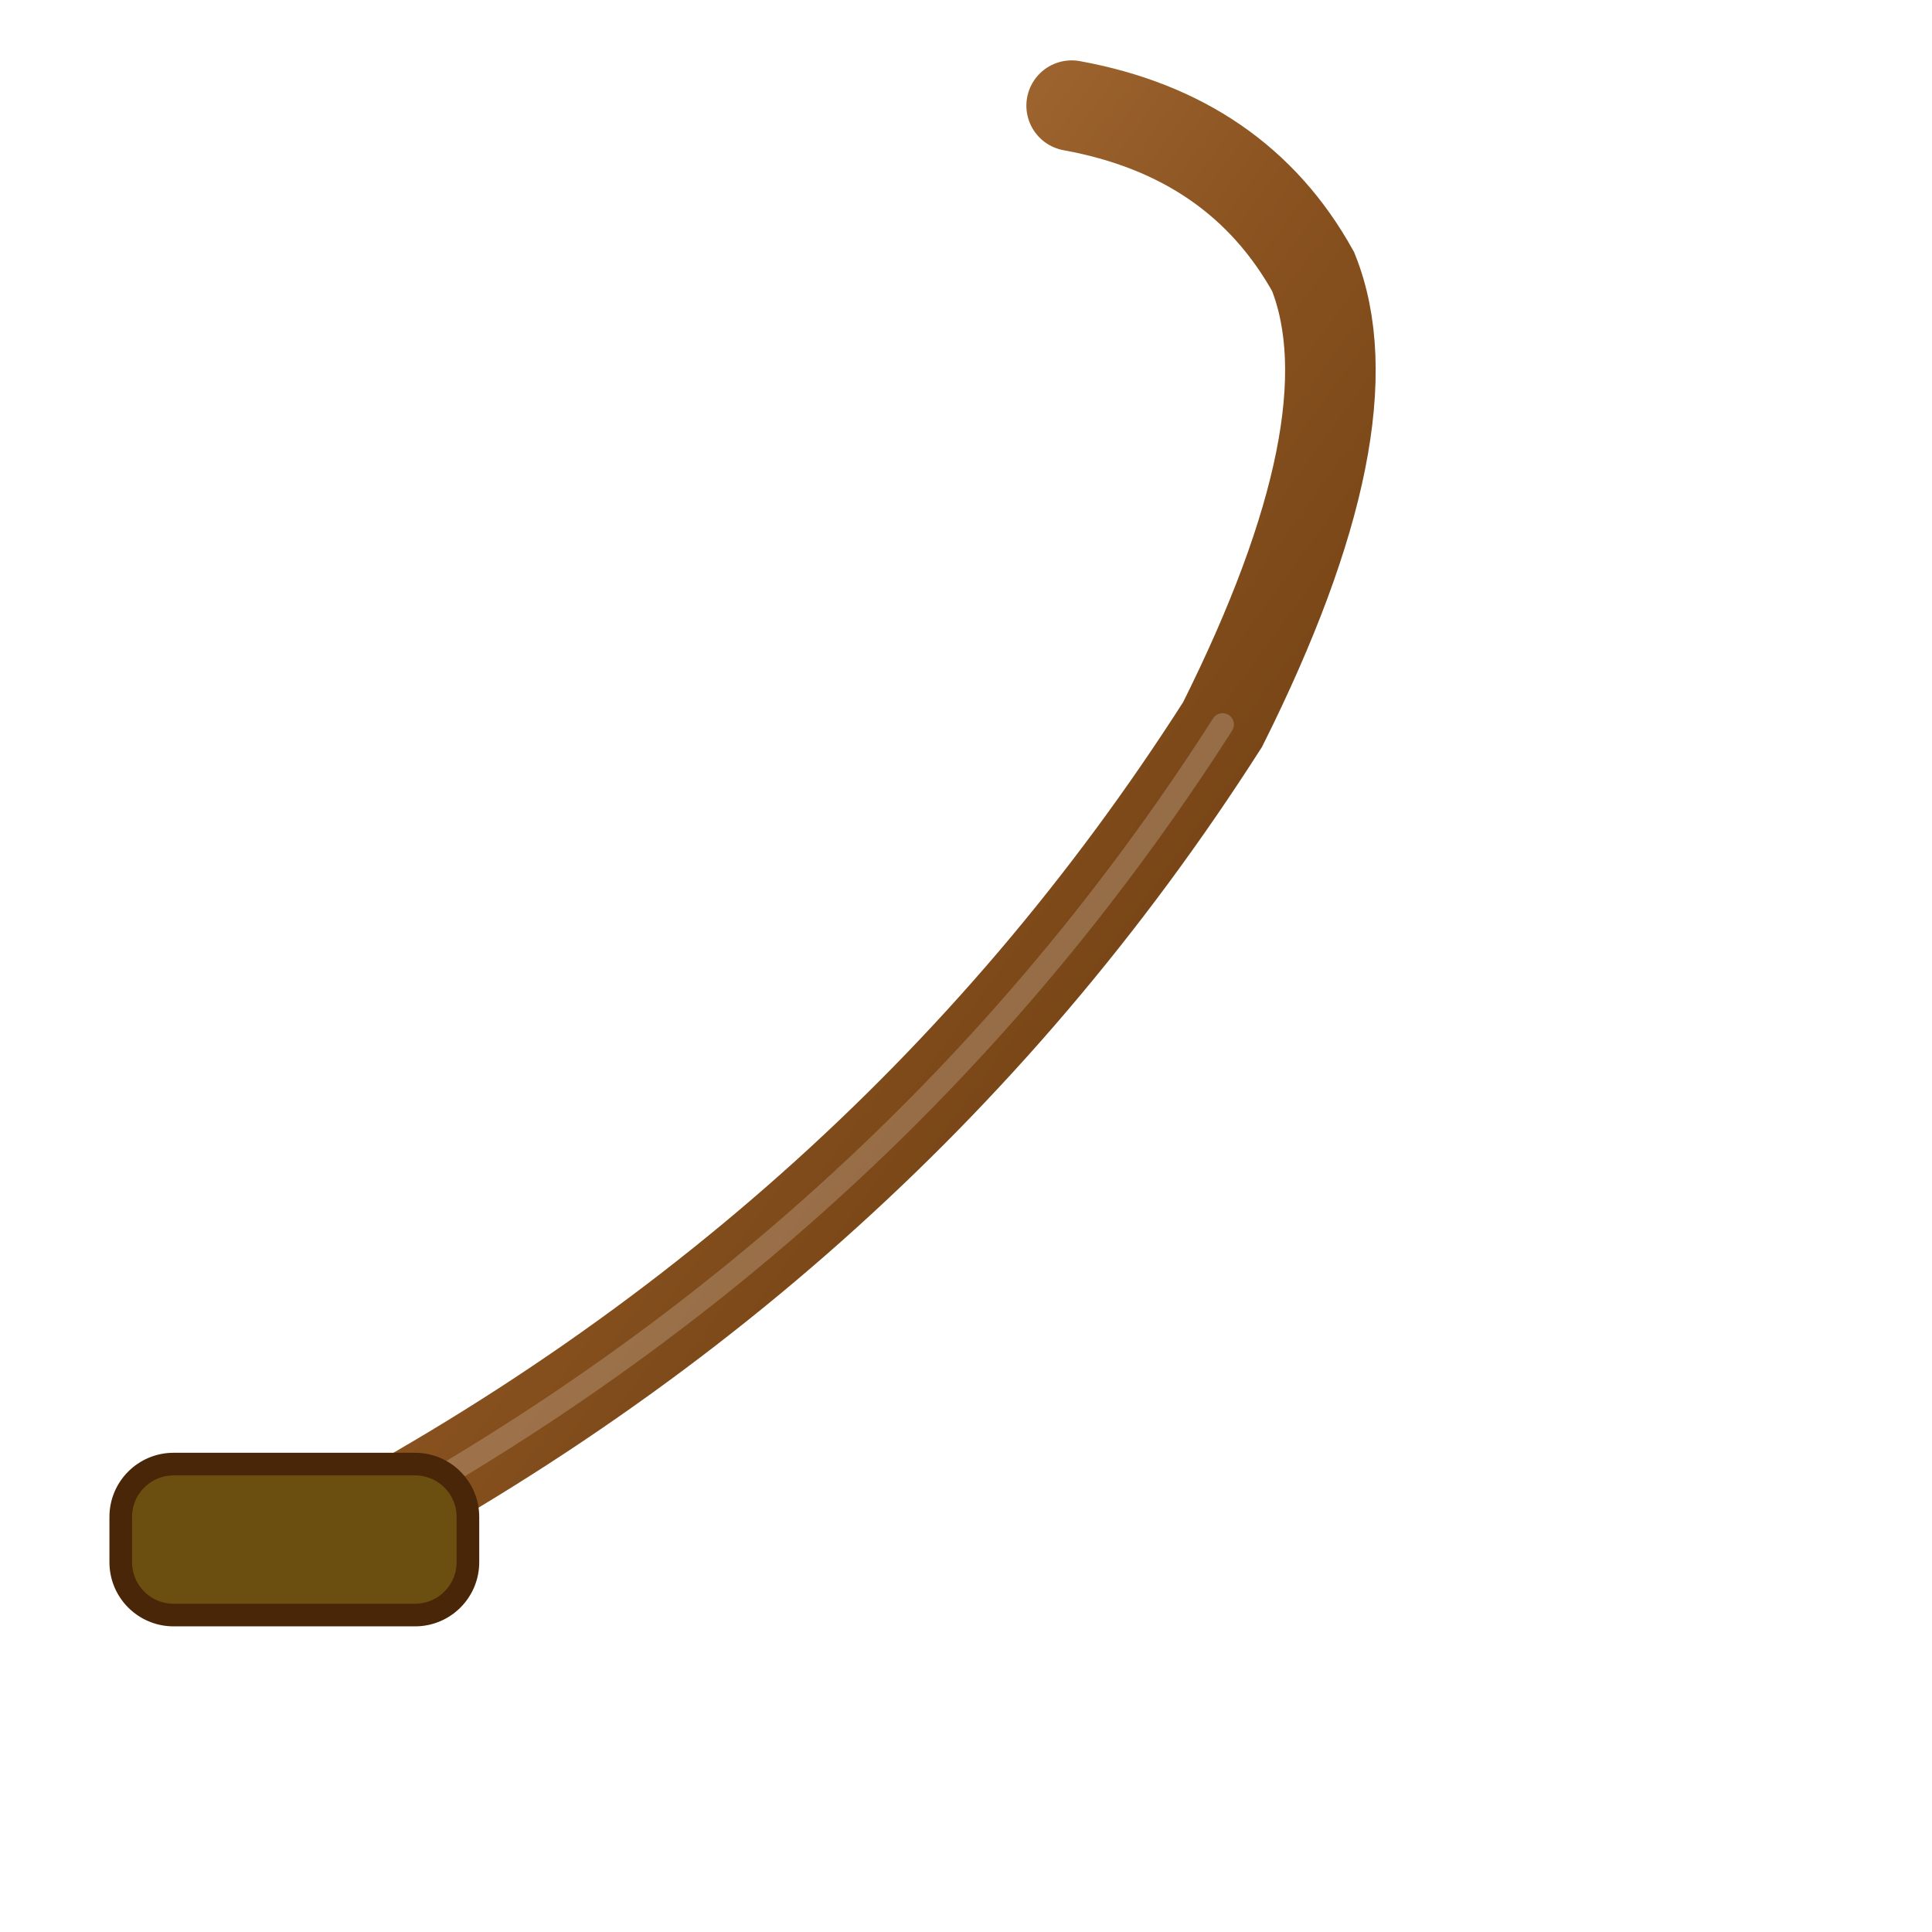
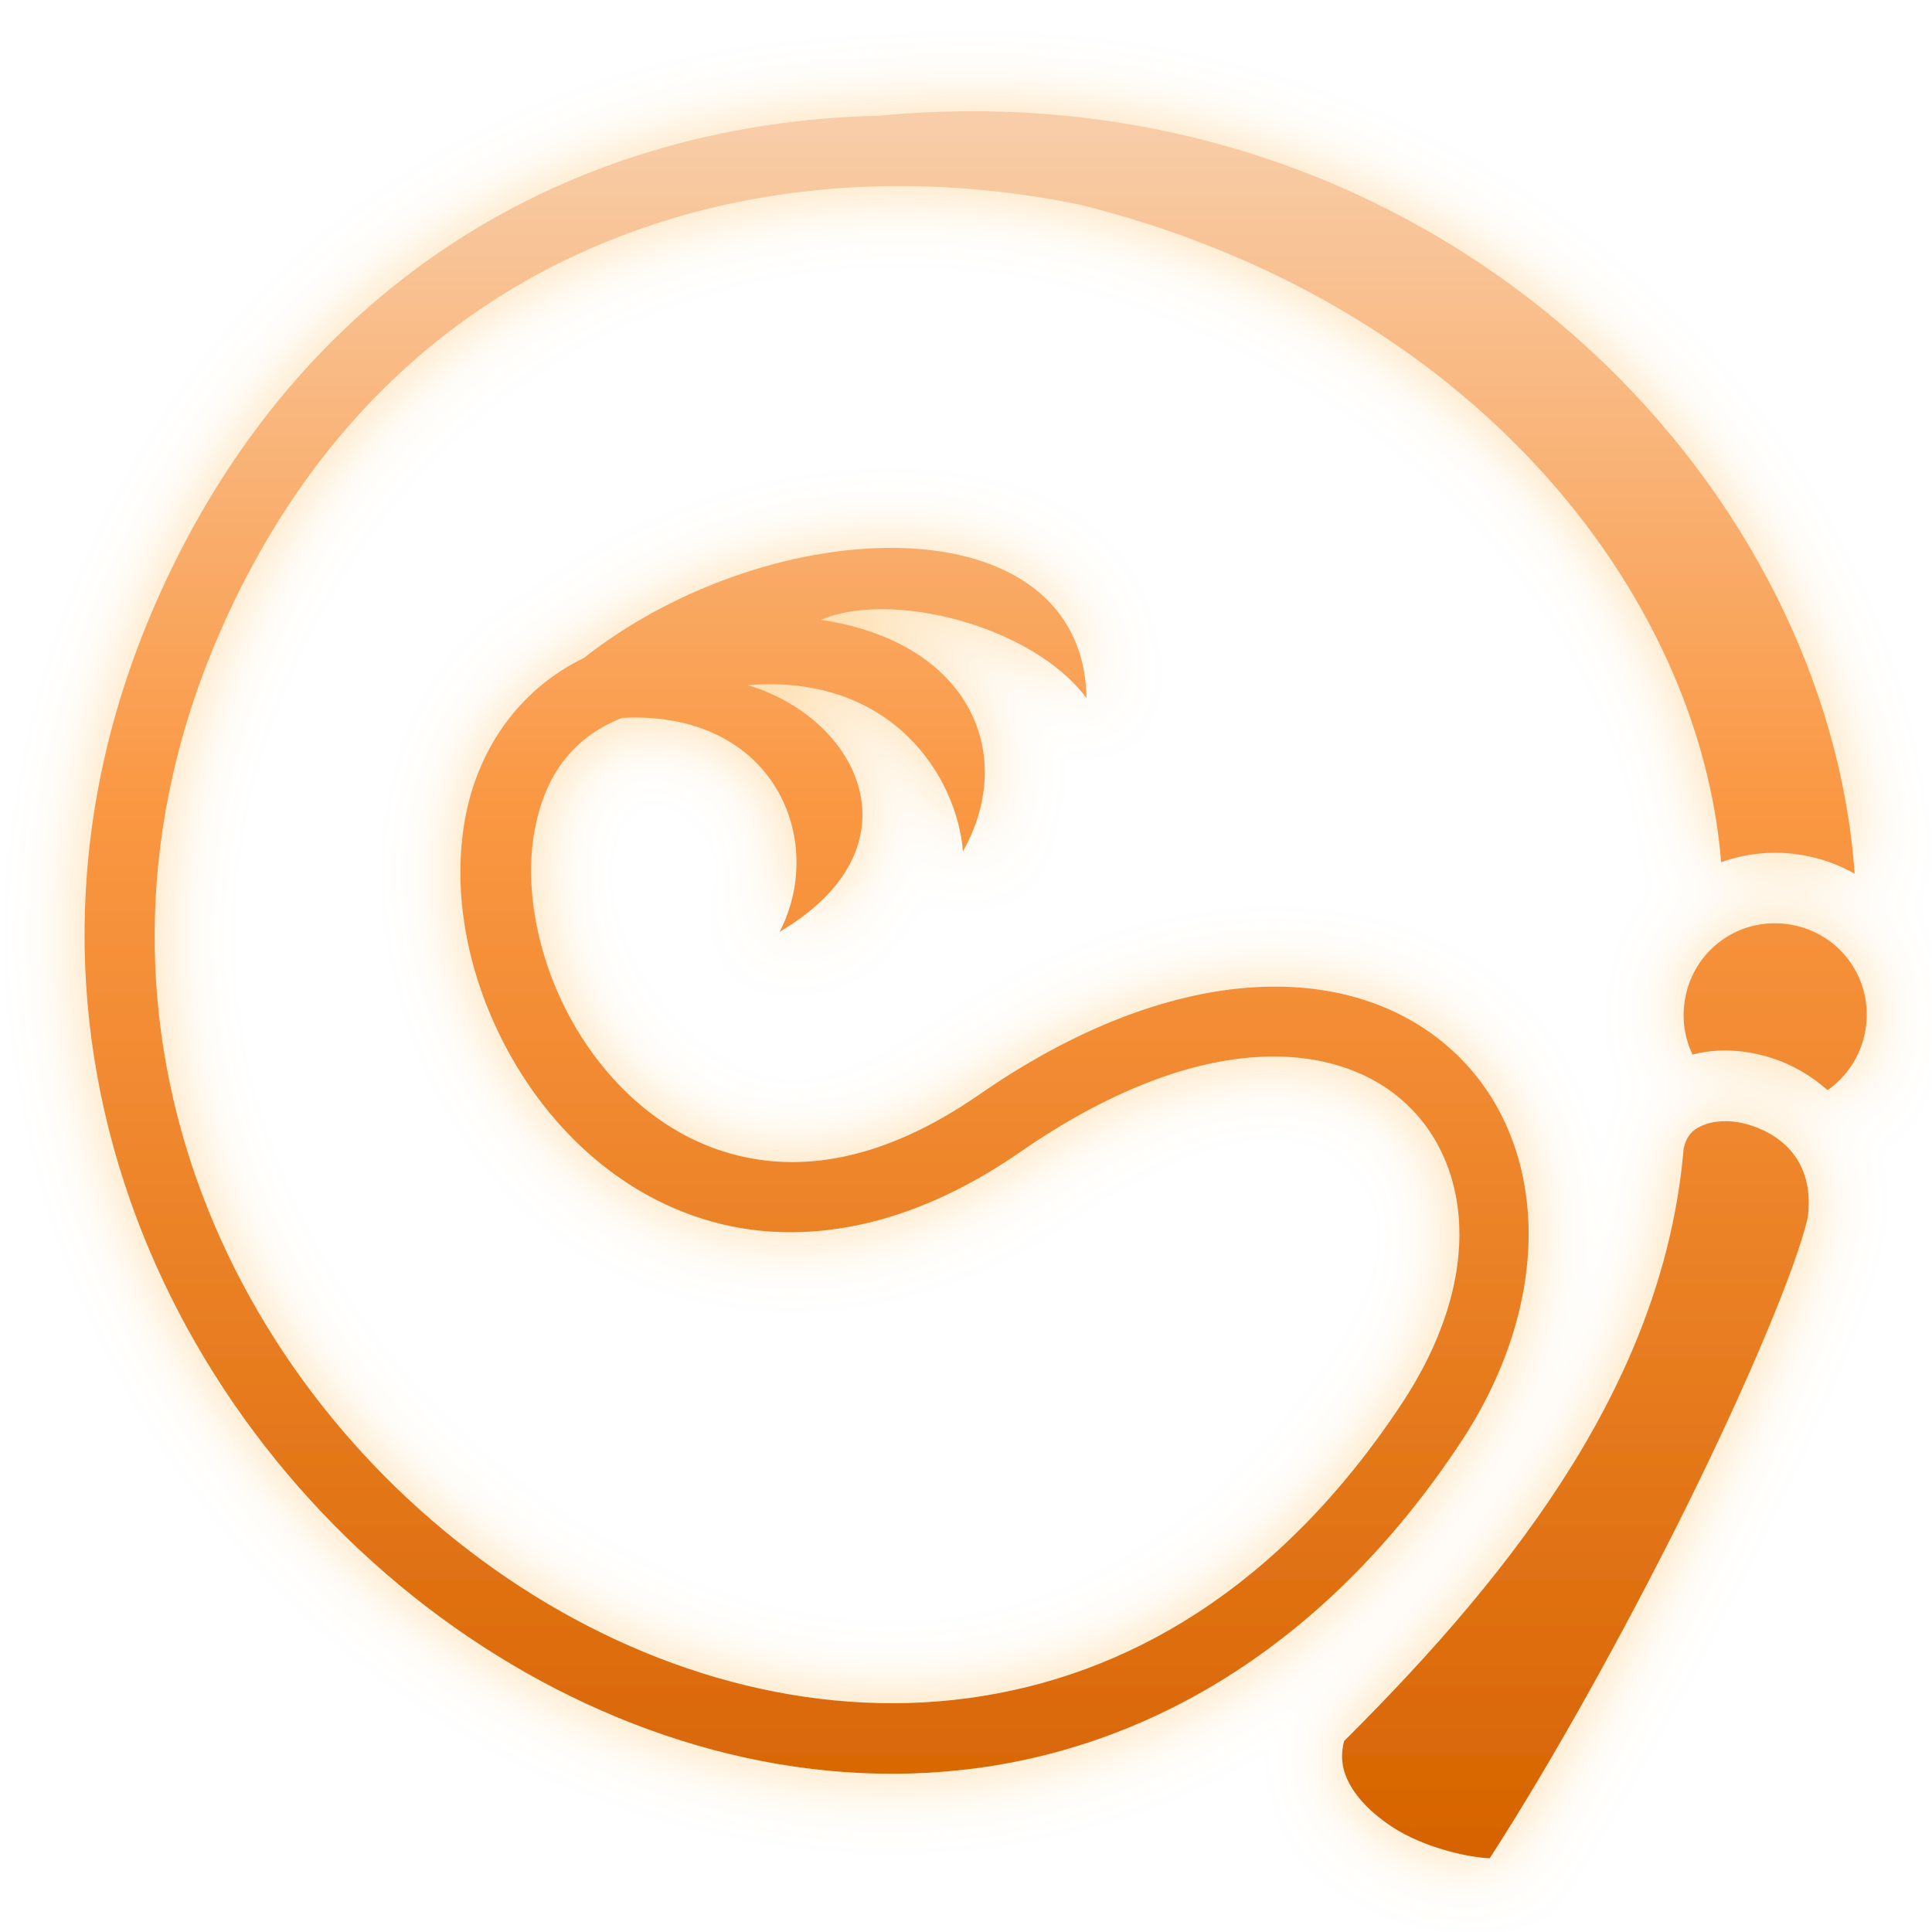
- <svg xmlns="http://www.w3.org/2000/svg" viewBox="0 0 256 256" width="256" height="256">
+ <svg xmlns="http://www.w3.org/2000/svg" viewBox="0 0 512 512" width="256" height="256">
  <defs>
-     <linearGradient id="whip_g" x1="0" y1="0" x2="1" y2="1">
-       <stop offset="0" stop-color="#C98A52" />
-       <stop offset="0.5" stop-color="#8A5320" />
-       <stop offset="1" stop-color="#5E3108" />
+     <linearGradient id="g_whip" x1="0.5" y1="0" x2="0.5" y2="1">
+       <stop offset="0" stop-color="#f8ceaa" />
+       <stop offset="0.4" stop-color="#fa9742" />
+       <stop offset="1" stop-color="#d66300" />
    </linearGradient>
+     <filter id="gw_whip" x="-22%" y="-22%" width="144%" height="144%">
+       <feGaussianBlur stdDeviation="9" result="blur" />
+       <feColorMatrix in="blur" type="matrix" values="0 0 0 0 0.978  0 0 0 0 0.522  0 0 0 0 0.123  0 0 0 0.55 0" result="gc" />
+       <feMerge>
+         <feMergeNode in="gc" />
+         <feMergeNode in="SourceGraphic" />
+       </feMerge>
+     </filter>
  </defs>
-   <g>
-     <path d="M36 208 Q116 168 162 96 Q182 56 174 36 Q164 18 142 14" fill="none" stroke="url(#whip_g)" stroke-width="12" stroke-linecap="round" />
-     <path d="M36 208 Q116 168 162 96" fill="none" stroke="rgba(255,255,255,0.2)" stroke-width="3" stroke-linecap="round" />
-     <rect x="16" y="194" width="46" height="20" rx="7" fill="#6B4F10" stroke="#4A2608" stroke-width="3" />
+   <g filter="url(#gw_whip)">
+     <path fill="url(#g_whip)" d="M258.885 29.48c-8.57-.04-17.296.356-26.164 1.2-1.407.033-2.816.06-4.222.117-20.63.848-41.087 4.36-60.744 10.795-52.42 17.156-98.946 55.478-126.432 118.11-48.427 110.354 2.248 219.542 82.684 274.032 40.218 27.246 88.14 41.196 135.228 34.795 47.088-6.4 92.92-33.513 127.748-86.108 26.368-39.818 22.913-82.72-3.59-105.356-26.506-22.635-72.54-22.532-123.77 12.938-25.962 17.976-47.77 20.706-65.667 15.812s-32.506-18.044-41.904-34.398c-9.397-16.354-13.216-35.697-10.407-51.14 2.53-13.91 9.352-24.512 23.197-30.036 40.302-2.047 54.377 32.316 41.76 56.715h.002c37.934-22.406 21.153-56.542-8.457-65.39 38.397-3.073 55.48 24.433 57.042 44.046 14.265-25.26 2.38-55.33-37.642-61.36 18.195-7.832 55.78 1.215 70.412 20.767-1.002-52.434-83.122-50.04-133.248-10.643-17.66 8.572-28.226 24.805-31.454 42.557-3.79 20.842 1.183 43.942 12.592 63.795 11.408 19.85 29.618 36.67 53.177 43.112 23.56 6.442 51.848 1.875 81.237-18.473 47.052-32.58 82.676-29.734 100.992-14.093 18.316 15.642 22.844 46.55.146 80.827-32.332 48.826-72.883 72.226-114.683 77.908-41.8 5.682-85.27-6.712-122.23-31.75-73.918-50.076-120.74-149.214-76.05-251.05 25.518-58.15 67.353-92.223 115.13-107.86 35.64-11.665 74.71-12.85 112.345-5.17 103.925 25.726 164.447 102.694 170.205 174.32 4.1-1.467 8.452-2.328 12.926-2.48 2.845-.094 5.74.095 8.648.593 4.994.855 9.64 2.56 13.822 4.932C484.332 130.812 389.88 30.1 258.885 29.48zm211.937 215.202c-.408-.008-.814-.006-1.218.006-11.326.334-21.075 8.513-23.07 20.162-.89 5.197-.09 10.253 2.003 14.627 2.892-.748 5.855-1.102 8.832-1.086 4.192.022 8.406.76 12.468 2.092 5.166 1.696 10.164 4.566 14.482 8.42 5.135-3.57 8.877-9.136 10.03-15.863 2.28-13.314-6.502-25.725-19.815-28.005-1.248-.214-2.488-.33-3.713-.353zm-13.51 52.453c-2.118-.01-4.047.312-5.576.9-2.977 1.144-4.625 2.623-5.547 6.277-5.098 60.167-43.147 110.48-89.987 157.077-1.075 4.273-.507 7.62 1.336 11.167 2.092 4.028 6.15 8.153 11.288 11.525 8.543 5.606 20.148 8.14 25.963 8.385 16.255-25.115 35.394-59.53 51.42-91.71 16.707-33.547 30.02-65.31 32.87-78.148 1.78-14.092-6.032-21.404-15.068-24.37-2.28-.748-4.585-1.094-6.7-1.105z" />
  </g>
</svg>
